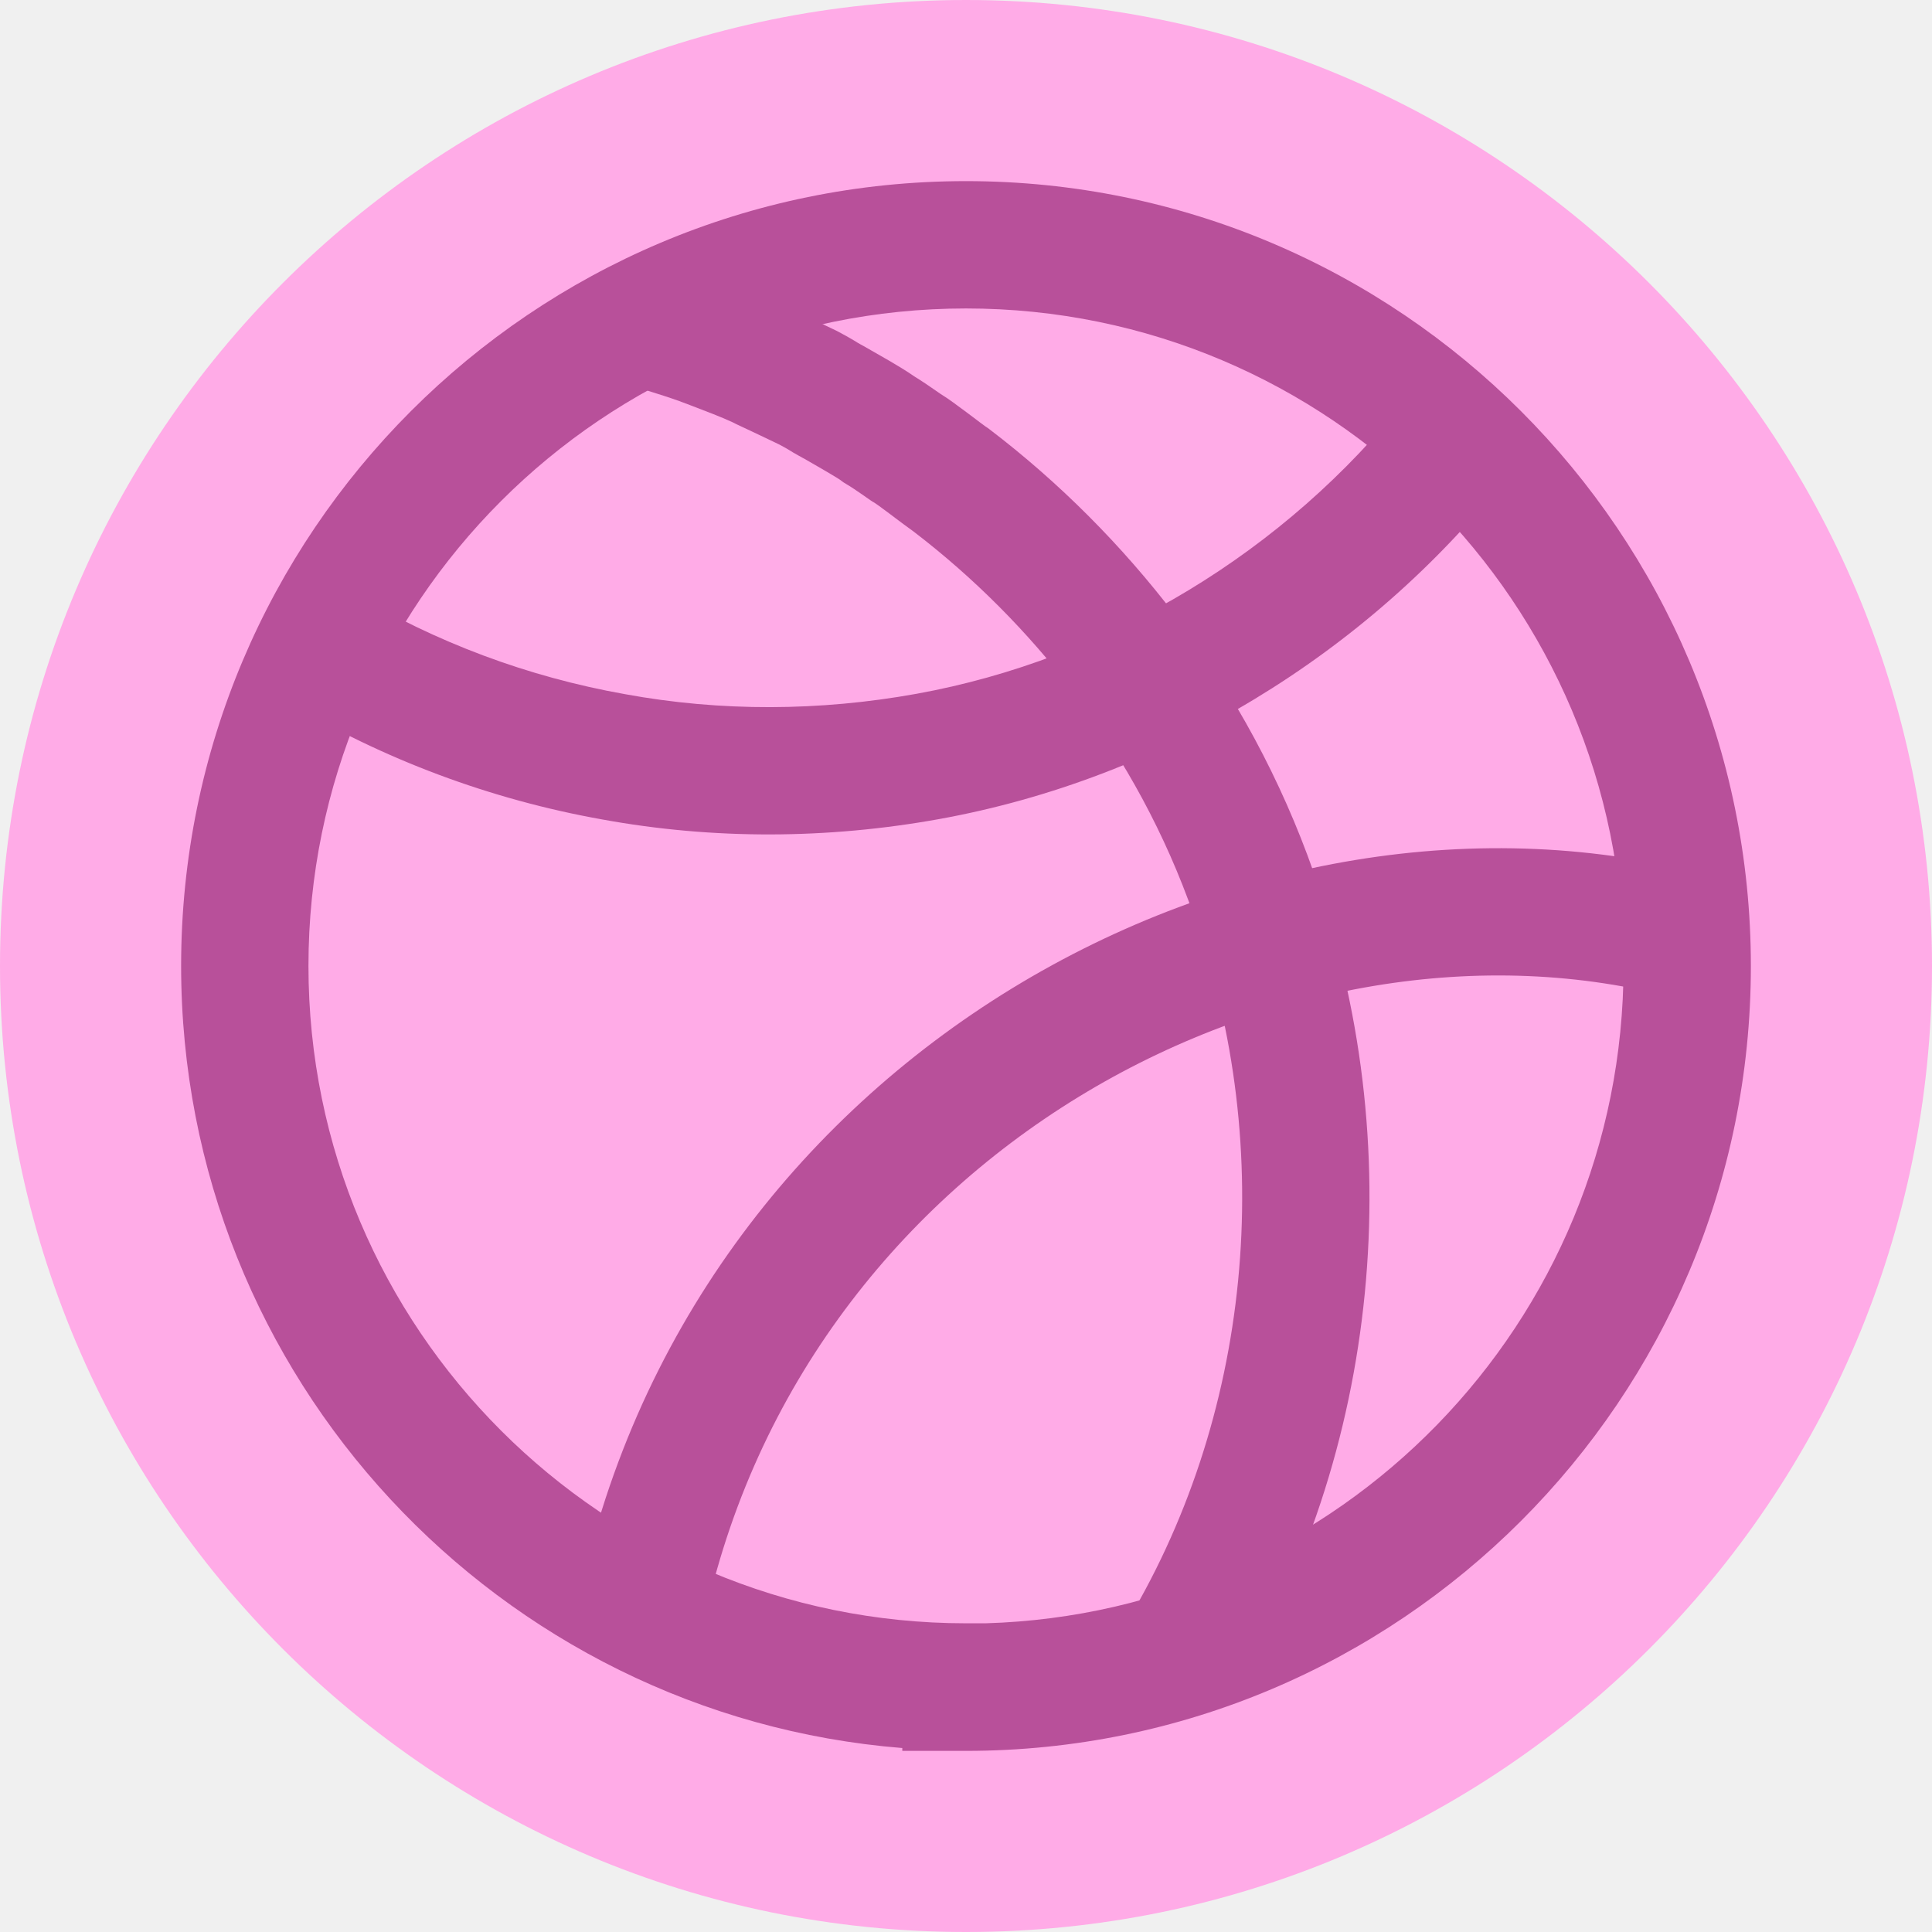
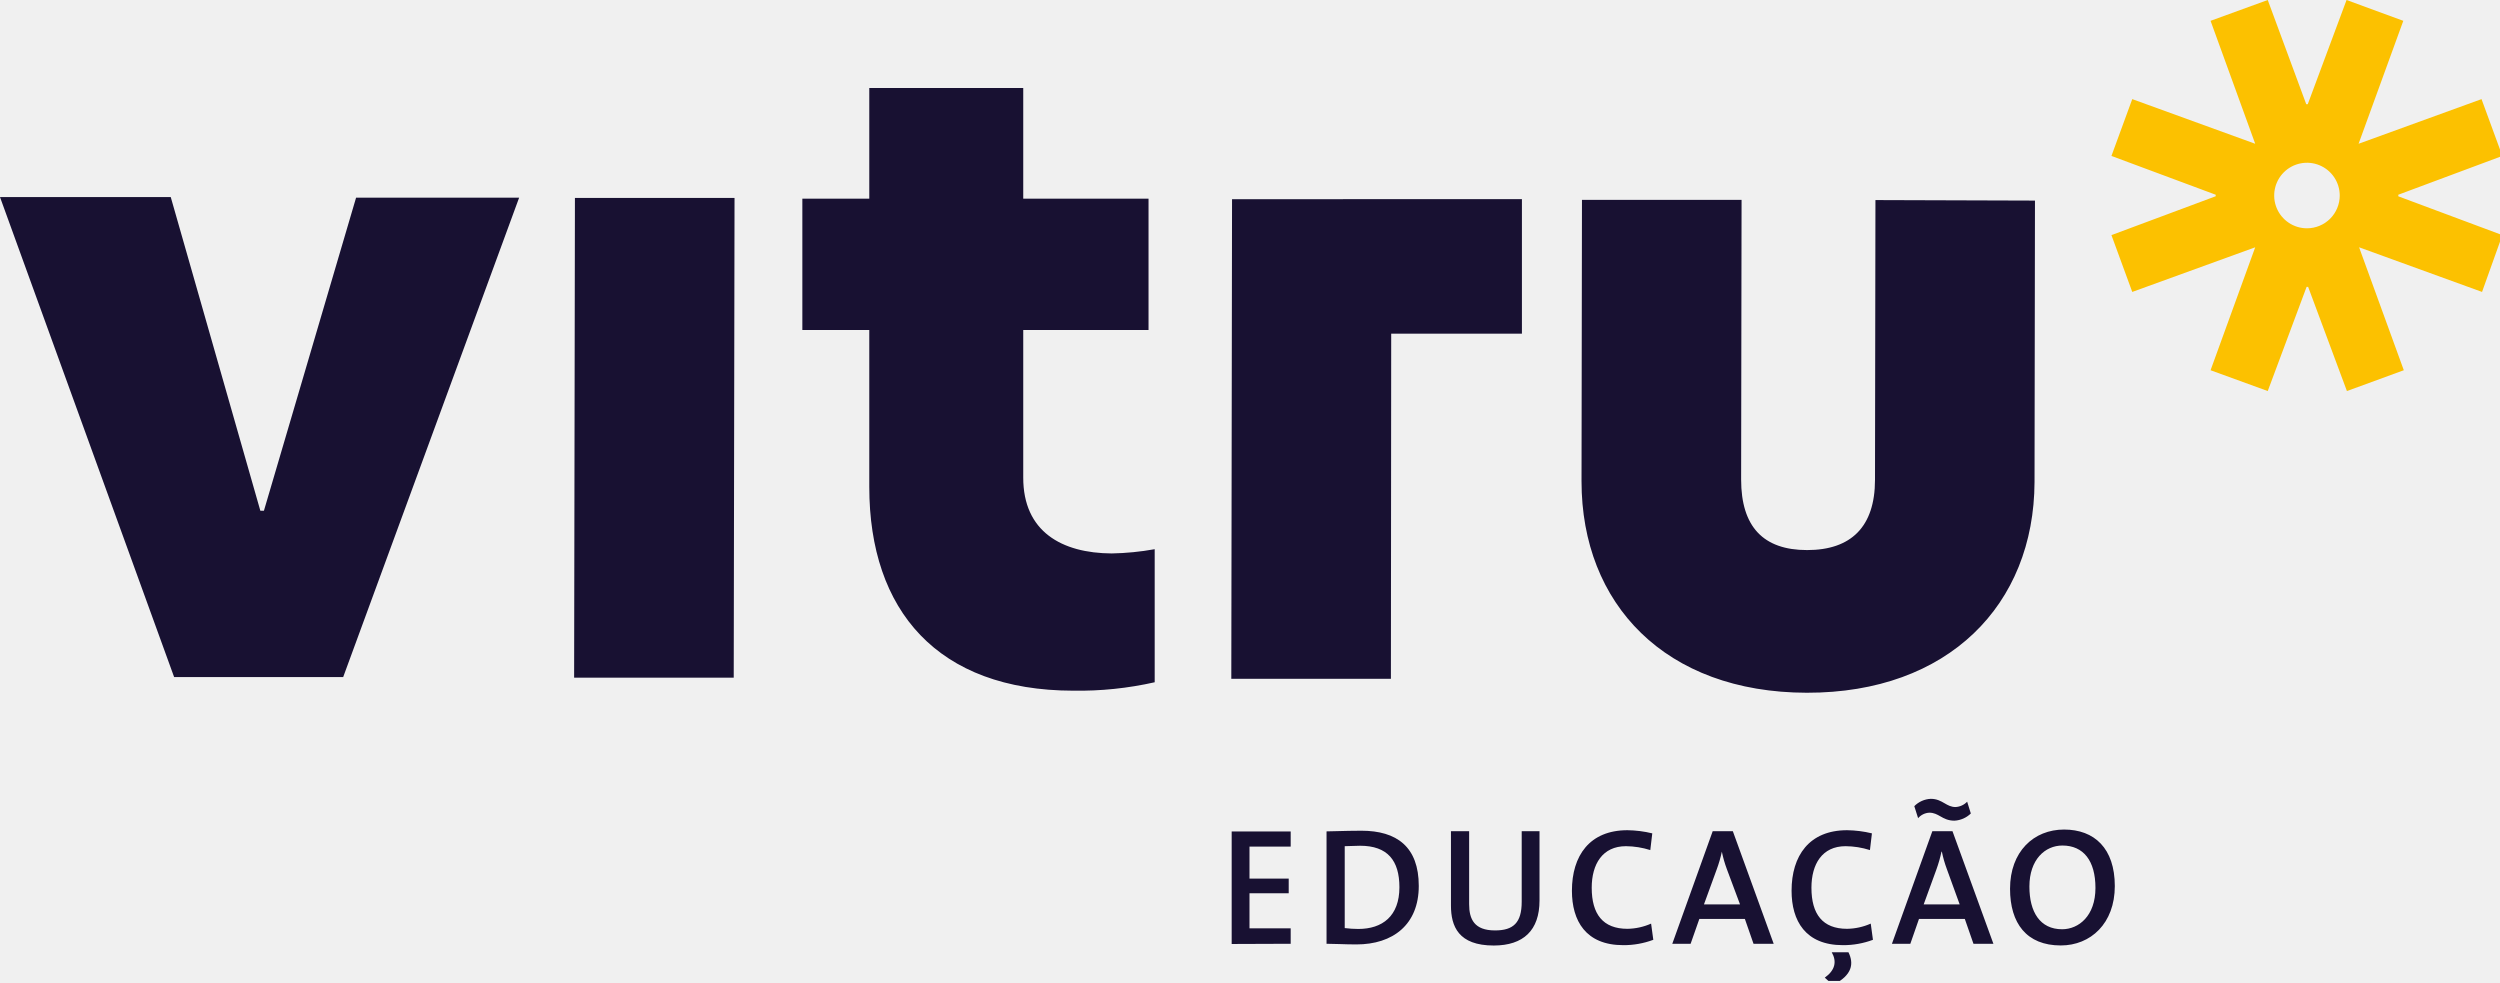
- <svg xmlns="http://www.w3.org/2000/svg" width="32" height="32" viewBox="0 0 32 32" fill="none">
-   <circle cx="16" cy="16" r="16" fill="#ffabe7" />
-   <path fill-rule="evenodd" clip-rule="evenodd" d="M3 15.998C3 8.823 8.819 3 16 3C23.182 3 29 8.828 29 16.002C29 23.177 23.181 29 16 29H14.945V28.953C8.262 28.416 3 22.818 3 15.998ZM16.323 26.887C22.19 26.716 26.891 21.905 26.891 16.002C26.891 9.991 22.016 5.109 16 5.109C9.984 5.109 5.109 9.987 5.109 15.998C5.109 22.008 9.988 26.887 16 26.887H16.323Z" fill="#b8509a" />
-   <path fill-rule="evenodd" clip-rule="evenodd" d="M10.737 6.474C10.592 6.428 10.442 6.381 10.286 6.328L10.964 4.331C11.026 4.352 11.138 4.388 11.269 4.43C11.504 4.505 11.8 4.599 11.976 4.663L11.985 4.666L11.995 4.67C12.043 4.688 12.095 4.707 12.149 4.728C12.421 4.831 12.758 4.958 13.039 5.09L13.052 5.096L13.107 5.124C13.24 5.185 13.438 5.28 13.604 5.359C13.697 5.403 13.779 5.442 13.833 5.468L13.858 5.48L13.883 5.493C13.889 5.496 13.895 5.5 13.903 5.504C13.96 5.534 14.066 5.591 14.168 5.653L14.196 5.671L14.204 5.676C14.216 5.683 14.231 5.692 14.251 5.703C14.268 5.712 14.284 5.721 14.301 5.73C14.304 5.732 14.307 5.734 14.31 5.735C14.319 5.74 14.33 5.746 14.339 5.751L14.339 5.752C14.344 5.754 14.356 5.761 14.37 5.769C14.382 5.776 14.401 5.787 14.425 5.801C14.499 5.842 14.617 5.91 14.727 5.974C14.841 6.041 15.014 6.143 15.142 6.233C15.279 6.317 15.43 6.421 15.53 6.491C15.548 6.504 15.564 6.515 15.579 6.525C15.656 6.572 15.732 6.625 15.784 6.663C15.859 6.717 15.941 6.778 16.016 6.834C16.05 6.86 16.082 6.884 16.112 6.906C16.151 6.936 16.188 6.964 16.224 6.991C16.255 7.013 16.28 7.032 16.3 7.047C16.31 7.054 16.318 7.06 16.323 7.064C16.328 7.067 16.331 7.069 16.331 7.069L16.358 7.087L16.385 7.107C17.549 7.994 18.585 9.036 19.47 10.196L19.471 10.197L19.471 10.199C20.449 11.489 21.221 12.921 21.757 14.445C23.352 18.901 22.883 24.049 20.376 28.113L18.581 27.006C20.742 23.504 21.158 19.026 19.77 15.153L19.769 15.15L19.768 15.147C19.306 13.83 18.639 12.591 17.791 11.473C17.025 10.467 16.13 9.567 15.128 8.801C15.073 8.762 15.011 8.717 14.961 8.679C14.923 8.651 14.878 8.617 14.834 8.584C14.805 8.562 14.775 8.539 14.748 8.519C14.676 8.465 14.61 8.416 14.556 8.377C14.507 8.342 14.487 8.329 14.487 8.329C14.487 8.329 14.487 8.329 14.487 8.329L14.456 8.311L14.419 8.287C14.366 8.25 14.318 8.217 14.274 8.186C14.177 8.12 14.1 8.066 14.021 8.02L13.97 7.989L13.922 7.953C13.925 7.955 13.925 7.955 13.921 7.952C13.913 7.947 13.891 7.933 13.851 7.907C13.797 7.874 13.732 7.835 13.661 7.794C13.562 7.736 13.471 7.684 13.4 7.643C13.366 7.624 13.337 7.607 13.313 7.593L13.31 7.592C13.307 7.59 13.301 7.587 13.293 7.583C13.291 7.581 13.288 7.58 13.285 7.578C13.269 7.569 13.247 7.557 13.225 7.545C13.199 7.53 13.167 7.513 13.137 7.495C13.12 7.485 13.089 7.467 13.054 7.444C13.011 7.418 12.965 7.394 12.91 7.364C12.909 7.364 12.908 7.363 12.908 7.363C12.842 7.332 12.76 7.293 12.674 7.251C12.511 7.174 12.33 7.087 12.204 7.029L12.191 7.023L12.134 6.994C11.935 6.902 11.696 6.812 11.429 6.71C11.371 6.688 11.312 6.666 11.251 6.643C11.087 6.584 10.916 6.53 10.737 6.474ZM13.313 7.593C13.314 7.594 13.315 7.594 13.315 7.594ZM13.313 7.593C13.314 7.594 13.315 7.594 13.315 7.594Z" fill="#b8509a" />
-   <path fill-rule="evenodd" clip-rule="evenodd" d="M15.177 11.492C18.36 10.917 21.297 9.132 23.306 6.591L24.96 7.899C22.639 10.835 19.25 12.899 15.552 13.567L15.552 13.567C13.71 13.899 11.818 13.91 9.971 13.572C8.129 13.243 6.352 12.582 4.745 11.617L5.831 9.809C7.216 10.641 8.751 11.213 10.344 11.496L10.347 11.497L10.349 11.497C11.937 11.789 13.574 11.781 15.177 11.492" fill="#b8509a" />
-   <path fill-rule="evenodd" clip-rule="evenodd" d="M9.543 26.689C11.344 17.501 20.707 12.428 28.364 14.515L27.809 16.549C21.309 14.777 13.173 19.134 11.613 27.094L9.543 26.689Z" fill="#b8509a" />
+ <svg xmlns="http://www.w3.org/2000/svg" width="341" height="134" viewBox="0 0 341 134" fill="none">
+   <g clip-path="url(#clip0_2887_9)">
+     <path fill-rule="evenodd" clip-rule="evenodd" d="M70.81 26.96H48.57L36 69.66H35.51L23.29 26.88H0L23.75 92.35H46.81L70.81 26.96ZM100.08 92.43H78.31L78.42 27H100.19L100.08 92.43ZM139.57 45.01V65.14C139.56 72.51 144.82 75.45 151.64 75.49C153.606 75.454 155.565 75.26 157.5 74.91V93.06C153.852 93.883 150.119 94.269 146.38 94.21C127.89 94.18 118.57 83.28 118.57 66.42V45.01H109.44V27.1H118.57V12H139.57V27.1H156.66V45.01H139.57ZM255.75 65.44L255.81 27.29L277.57 27.36L277.51 65.75C277.45 82.49 265.76 94.52 246.45 94.49C227.14 94.46 215.72 82.39 215.72 65.65L215.78 27.26H237.55L237.49 65.41C237.49 71.85 240.52 75.03 246.49 75.03C252.46 75.03 255.75 71.88 255.75 65.44ZM168.05 27.17H179.05L189.76 27.16H207.59V45.51H189.76L189.72 92.59H167.95L168.05 27.17ZM176.05 126.62V128.73L168 128.76V113.41H176.05V115.48H170.43V119.84H175.78V121.84H170.43V126.62H176.05ZM185.7 113.31C190.52 113.31 193.52 115.51 193.52 120.84C193.52 126.12 190 128.82 185.01 128.82C184.181 128.82 183.425 128.795 182.717 128.771C182.093 128.75 181.507 128.73 180.94 128.73V113.4C181.345 113.393 181.812 113.381 182.321 113.368C183.335 113.341 184.515 113.31 185.7 113.31ZM185.27 126.71C188.56 126.71 190.88 124.96 190.88 121.02C190.88 117.38 189.27 115.36 185.52 115.36C185.109 115.36 184.69 115.378 184.304 115.394C183.976 115.407 183.673 115.42 183.42 115.42V126.59C184.034 126.668 184.651 126.708 185.27 126.71ZM209.99 113.38V122.82C209.99 126.91 207.79 128.96 203.76 128.97C198.91 128.97 197.91 126.33 197.91 123.51V113.38H200.39V123.32C200.39 125.37 201.08 126.91 203.92 126.91C206.42 126.91 207.56 125.87 207.56 123V113.38H209.99ZM225.21 125.98L225.51 128.19C224.199 128.681 222.81 128.929 221.41 128.92C216.29 128.92 214.41 125.59 214.41 121.5C214.41 116.72 216.82 113.24 221.98 113.24C223.123 113.255 224.26 113.4 225.37 113.67L225.1 115.95C224.026 115.609 222.907 115.431 221.78 115.42C218.57 115.42 217.11 117.88 217.11 121.09C217.11 124.69 218.64 126.69 221.98 126.69C223.094 126.673 224.192 126.432 225.21 125.98ZM236.36 113.38L241.93 128.73H239.18L238 125.34H231.79L230.6 128.73H228.1L233.61 113.38H236.36ZM232.42 123.36H237.34L235.54 118.54C235.252 117.769 235.024 116.977 234.86 116.17C234.683 116.999 234.446 117.815 234.15 118.61L232.42 123.36ZM255.17 125.98L255.47 128.19C254.159 128.681 252.77 128.929 251.37 128.92C246.26 128.92 244.37 125.59 244.37 121.5C244.37 116.72 246.78 113.24 251.94 113.24C253.083 113.255 254.22 113.4 255.33 113.67L255.06 115.95C253.986 115.608 252.867 115.43 251.74 115.42C248.53 115.42 247.08 117.88 247.08 121.09C247.08 124.69 248.6 126.69 251.94 126.69C253.054 126.673 254.152 126.432 255.17 125.98ZM249.85 129.89H252.13C252.88 131.42 252.69 133.01 250.01 134.35L248.9 133.35C250.33 132.33 250.56 131.14 249.85 129.89ZM266.32 113.38L271.9 128.73H269.18L268 125.34H261.75L260.57 128.73H258.06L263.57 113.38H266.32ZM268.32 109.35L268.82 110.96C268.22 111.545 267.427 111.894 266.59 111.94C265.703 111.94 265.169 111.636 264.667 111.349C264.217 111.093 263.792 110.85 263.16 110.85C262.867 110.864 262.581 110.938 262.318 111.067C262.054 111.196 261.82 111.377 261.63 111.6L261.11 109.96C261.707 109.355 262.511 108.998 263.36 108.96C264.187 108.96 264.725 109.27 265.235 109.564C265.693 109.829 266.129 110.08 266.73 110.08C267.334 110.05 267.904 109.789 268.32 109.35ZM262.39 123.36H267.3L265.55 118.54C265.262 117.769 265.034 116.977 264.87 116.17H264.82C264.642 116.998 264.408 117.813 264.12 118.61L262.39 123.36ZM281.54 113.15C285.68 113.15 288.46 115.72 288.46 120.86C288.46 125.96 285.16 128.96 281.09 128.96C276.42 128.96 274.17 125.93 274.17 121.23C274.17 116.15 277.4 113.15 281.54 113.15ZM281.27 126.75C283.54 126.75 285.82 124.93 285.82 121.11C285.82 117.4 284.18 115.33 281.31 115.33C278.95 115.33 276.81 117.24 276.81 120.93C276.81 124.41 278.27 126.75 281.27 126.75Z" fill="#181132" />
+     <path d="M327.13 26.77V26.56L341.32 21.27L338.48 13.52L321.71 19.61L327.81 2.84L320.07 0L314.78 14.21H314.57L309.32 0L301.52 2.84L307.61 19.61L290.84 13.52L288 21.27L302.22 26.56V26.77L288 32.07L290.84 39.82L307.61 33.73L301.52 50.5L309.32 53.34L314.62 39.13H314.83L320.12 53.34L327.88 50.5L321.78 33.73L338.55 39.82L341.32 32.07L327.11 26.77H327.13ZM314.67 31.14C313.786 31.14 312.922 30.878 312.187 30.387C311.452 29.895 310.879 29.197 310.54 28.381C310.202 27.564 310.113 26.665 310.286 25.798C310.458 24.931 310.884 24.134 311.509 23.509C312.134 22.884 312.931 22.458 313.798 22.286C314.665 22.113 315.564 22.202 316.381 22.54C317.197 22.879 317.896 23.451 318.387 24.187C318.878 24.922 319.14 25.786 319.14 26.67C319.14 27.855 318.669 28.992 317.831 29.831C316.992 30.669 315.856 31.14 314.67 31.14Z" fill="#FCC100" />
+   </g>
+   <defs>
+     <clipPath id="clip0_2887_9">
+       <rect width="341" height="133.8" fill="white" />
+     </clipPath>
+   </defs>
</svg>
